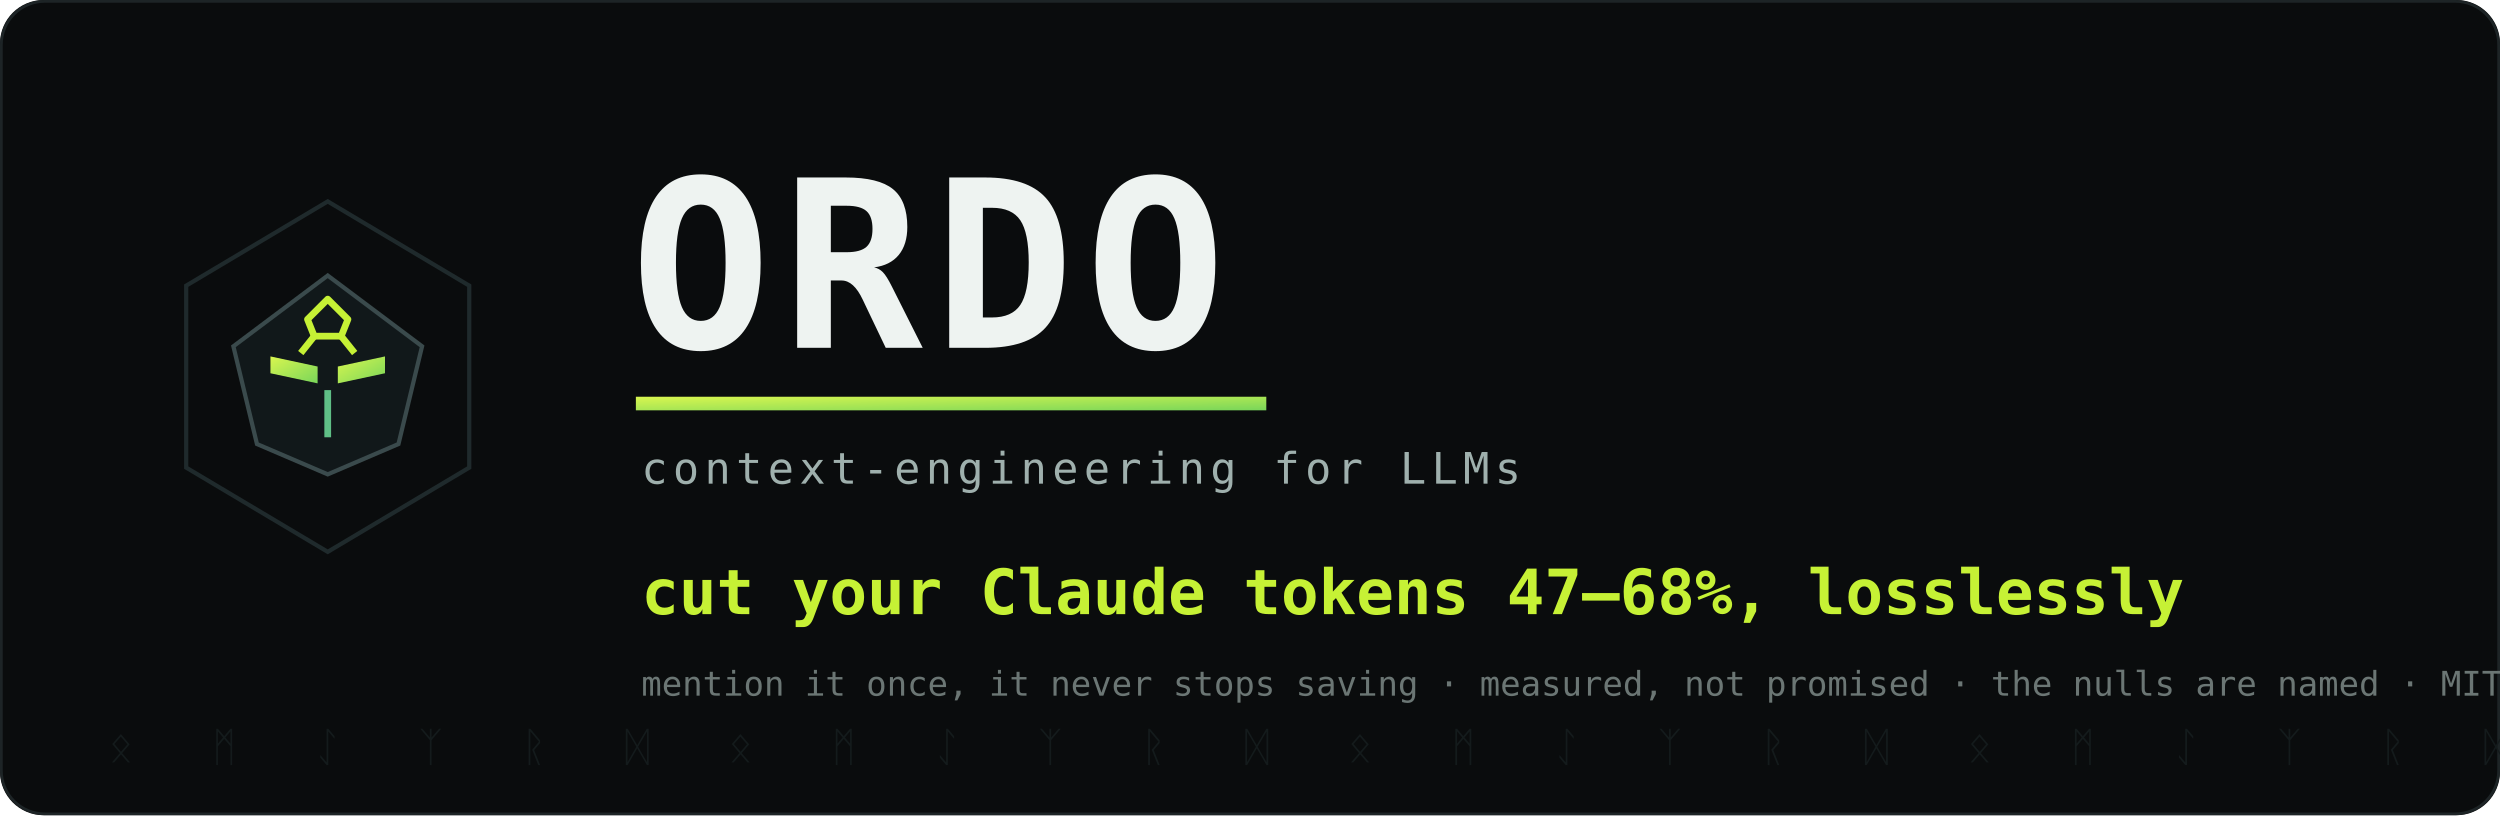
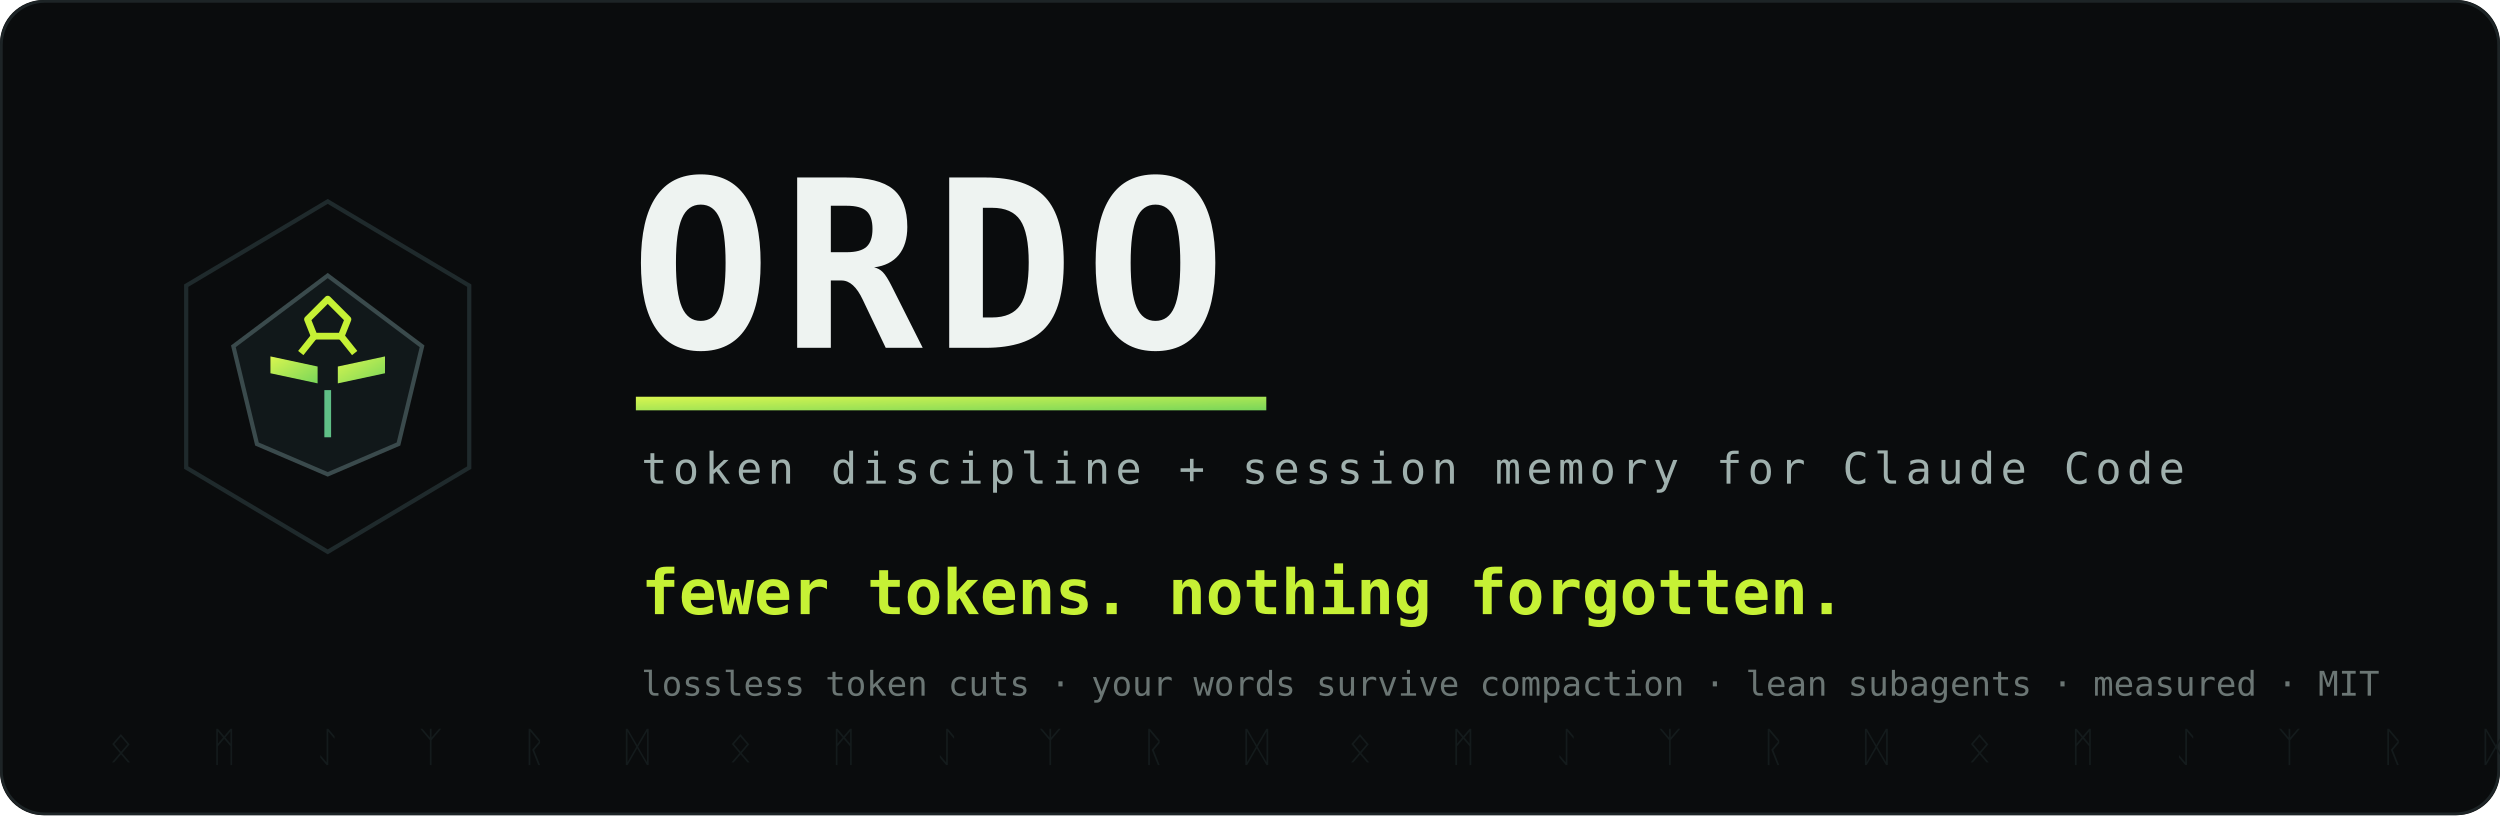
<svg xmlns="http://www.w3.org/2000/svg" viewBox="0 0 920 300" font-family="ui-monospace, SFMono-Regular, Menlo, Consolas, monospace">
  <defs>
    <linearGradient id="acidH" x1="0" y1="0" x2="1" y2="1">
      <stop offset="0" stop-color="#d9f64f" />
      <stop offset="1" stop-color="#79d65a" />
    </linearGradient>
  </defs>
  <rect width="920" height="300" rx="16" fill="#0a0c0d" />
  <rect x="0.5" y="0.5" width="919" height="299" rx="16" fill="none" stroke="#1d2426" />
  <text x="40" y="280" font-size="15" fill="#141b1c" letter-spacing="10">ᛟ ᛗ ᛇ ᛉ ᚱ ᛞ ᛟ ᛗ ᛇ ᛉ ᚱ ᛞ ᛟ ᛗ ᛇ ᛉ ᚱ ᛞ ᛟ ᛗ ᛇ ᛉ ᚱ ᛞ ᛟ ᛗ</text>
  <g transform="translate(40,58) scale(0.62)">
    <polygon points="130,26 214,76 214,184 130,234 46,184 46,76" fill="none" stroke="#1f2a2c" stroke-width="2.5" />
    <path d="M130 70 L186 112 L172 170 L130 188 L88 170 L74 112 Z" fill="#11181a" stroke="#3a4a4c" stroke-width="2.5" />
    <path d="M96 128 L124 134 L124 124 L96 118 Z" fill="url(#acidH)" />
    <path d="M164 128 L136 134 L136 124 L164 118 Z" fill="url(#acidH)" />
    <line x1="130" y1="138" x2="130" y2="166" stroke="#5fbf86" stroke-width="4" />
    <g stroke="#c6f135" stroke-width="4" fill="none" stroke-linejoin="round">
      <path d="M130 84 L118 96 L122 106 L138 106 L142 96 Z" />
      <line x1="122" y1="106" x2="114" y2="116" />
      <line x1="138" y1="106" x2="146" y2="116" />
    </g>
  </g>
  <text x="232" y="128" font-size="86" font-weight="800" fill="#eef3f1" letter-spacing="4">ORDO</text>
  <rect x="234" y="146" width="232" height="5" fill="url(#acidH)" />
-   <text x="236" y="178" font-size="16" fill="#9fb0ad" letter-spacing="2">context-engineering for LLMs</text>
-   <text x="236" y="226" font-size="23" font-weight="700" fill="#c6f135">cut your Claude tokens 47–68%, losslessly</text>
-   <text x="236" y="256" font-size="12.5" fill="#6b7674">mention it once, it never stops saving · measured, not promised · the nulls are named · MIT</text>
+   <text x="236" y="178" font-size="16" fill="#9fb0ad" letter-spacing="2">token discipline + session memory for Claude Code</text>
+   <text x="236" y="226" font-size="23" font-weight="700" fill="#c6f135">fewer tokens. nothing forgotten.</text>
+   <text x="236" y="256" font-size="12.5" fill="#6b7674">lossless token cuts · your words survive compaction · lean subagents · measured · MIT</text>
</svg>
